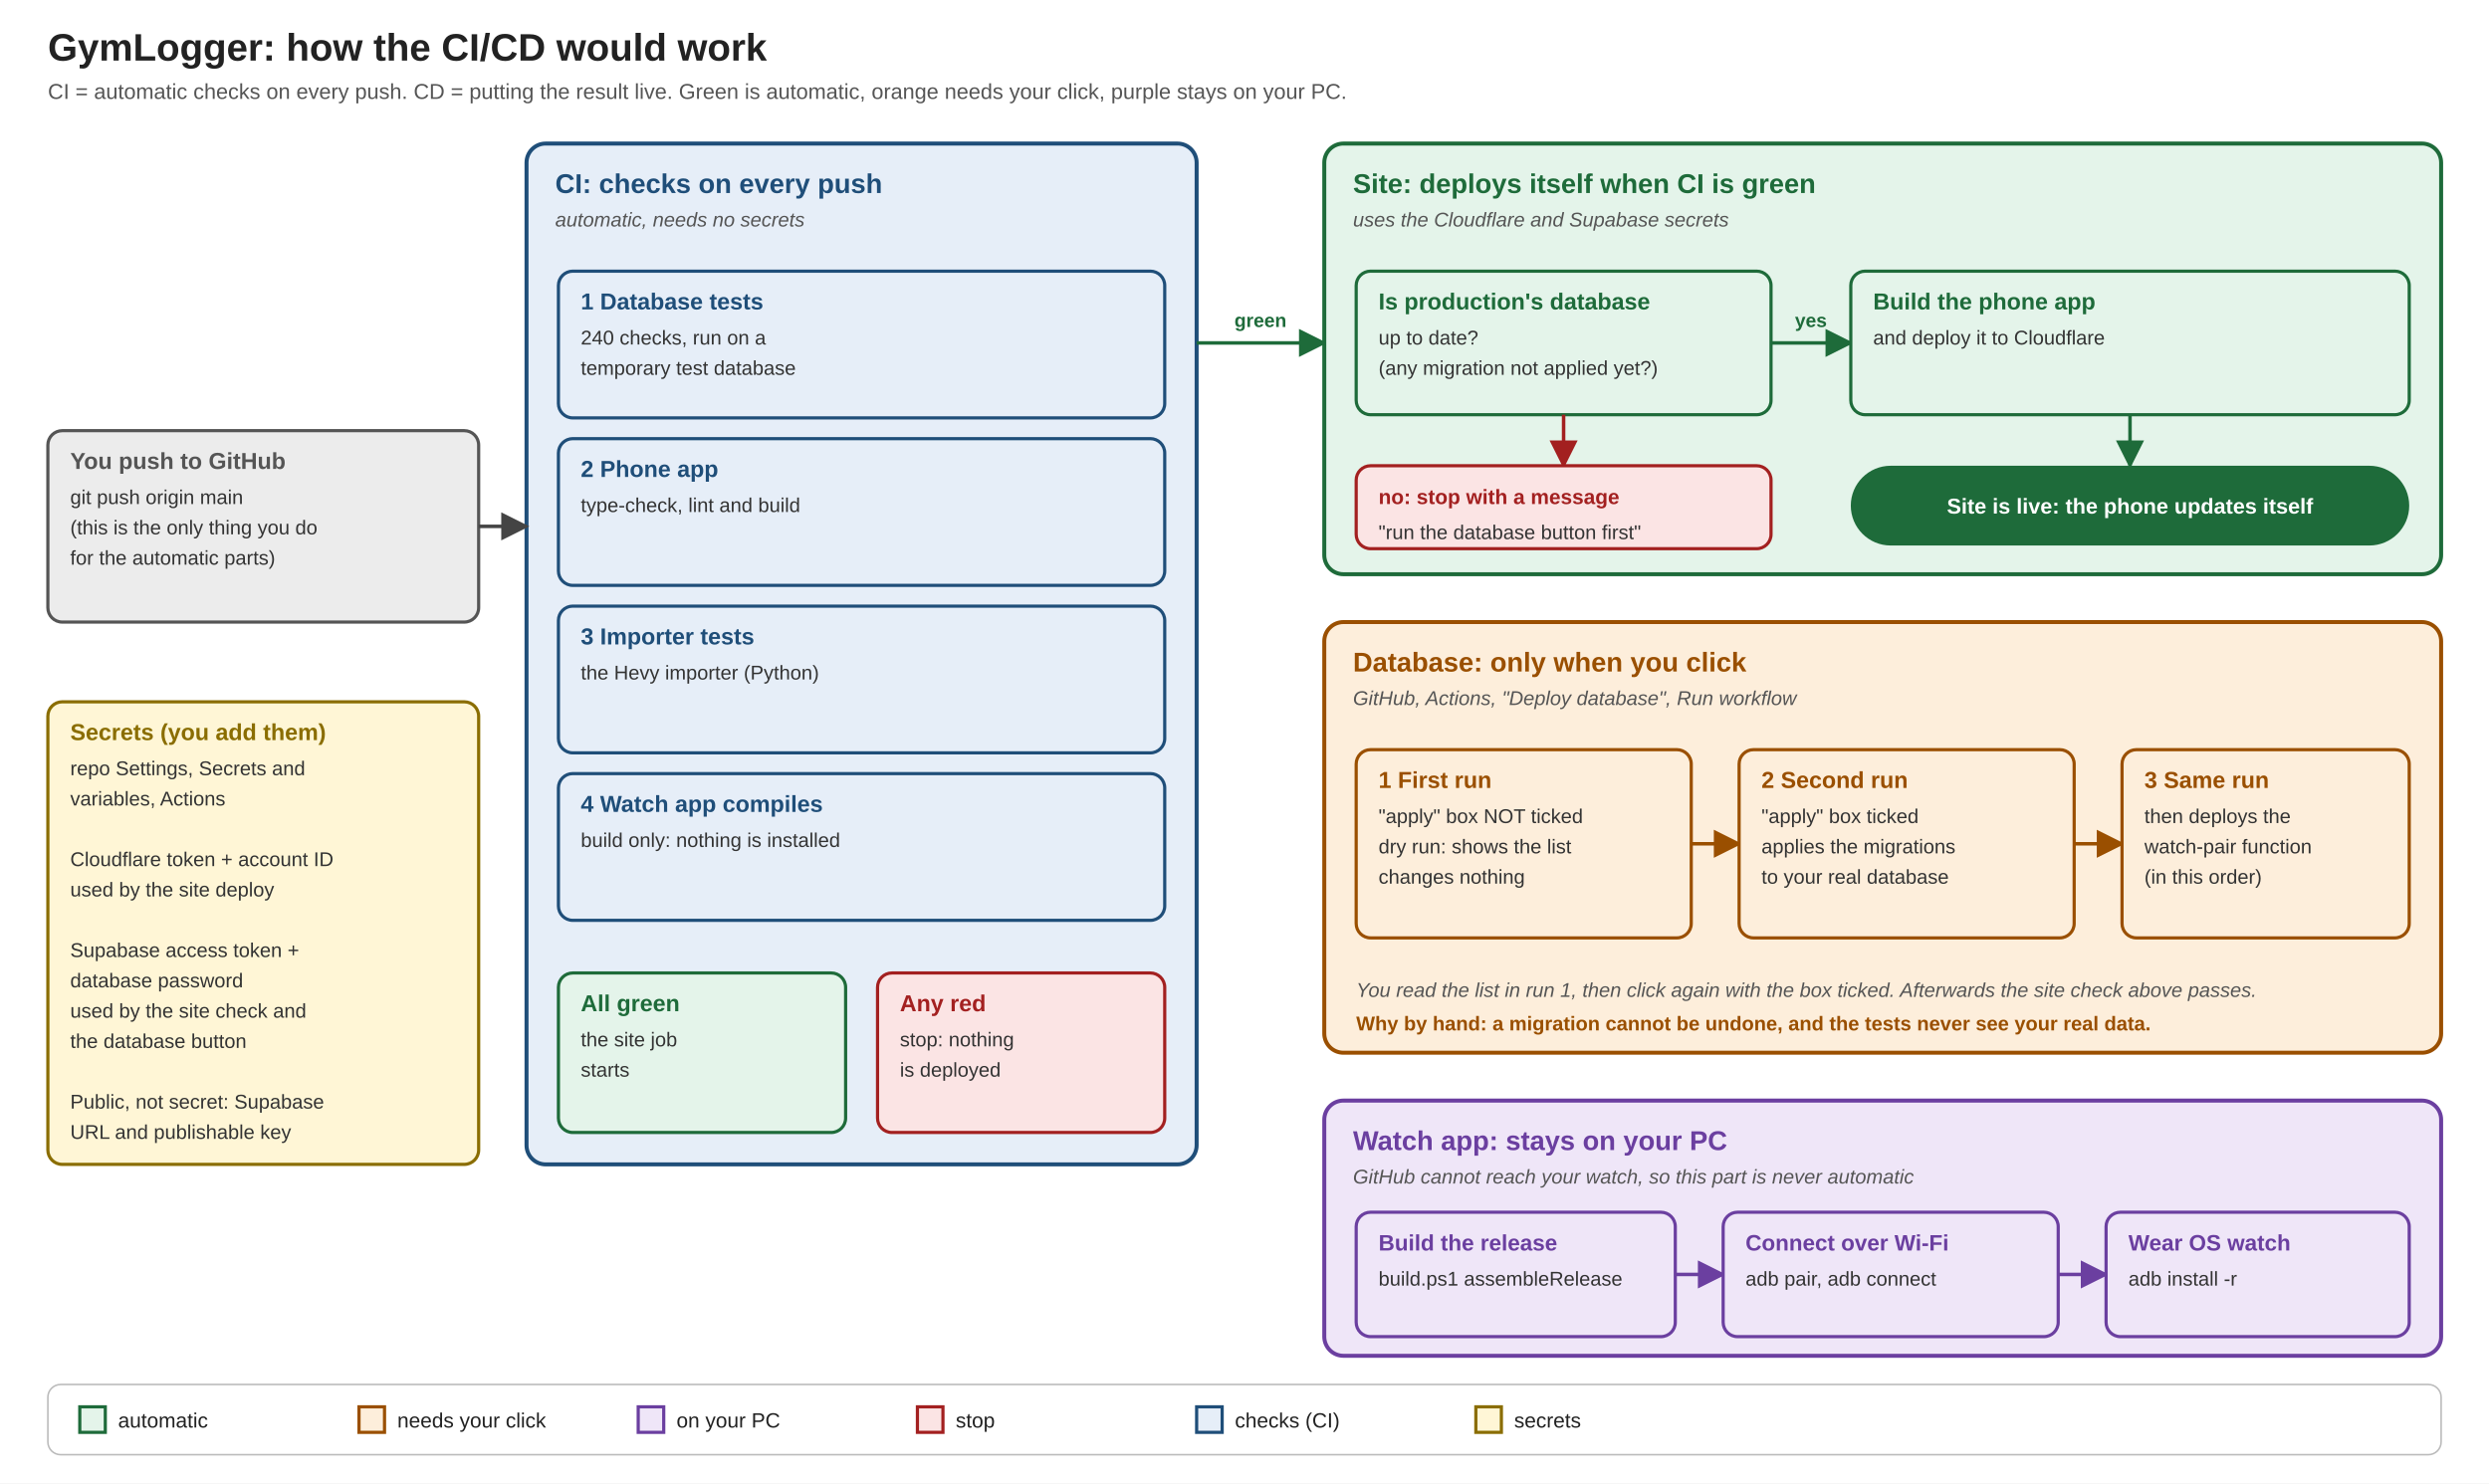
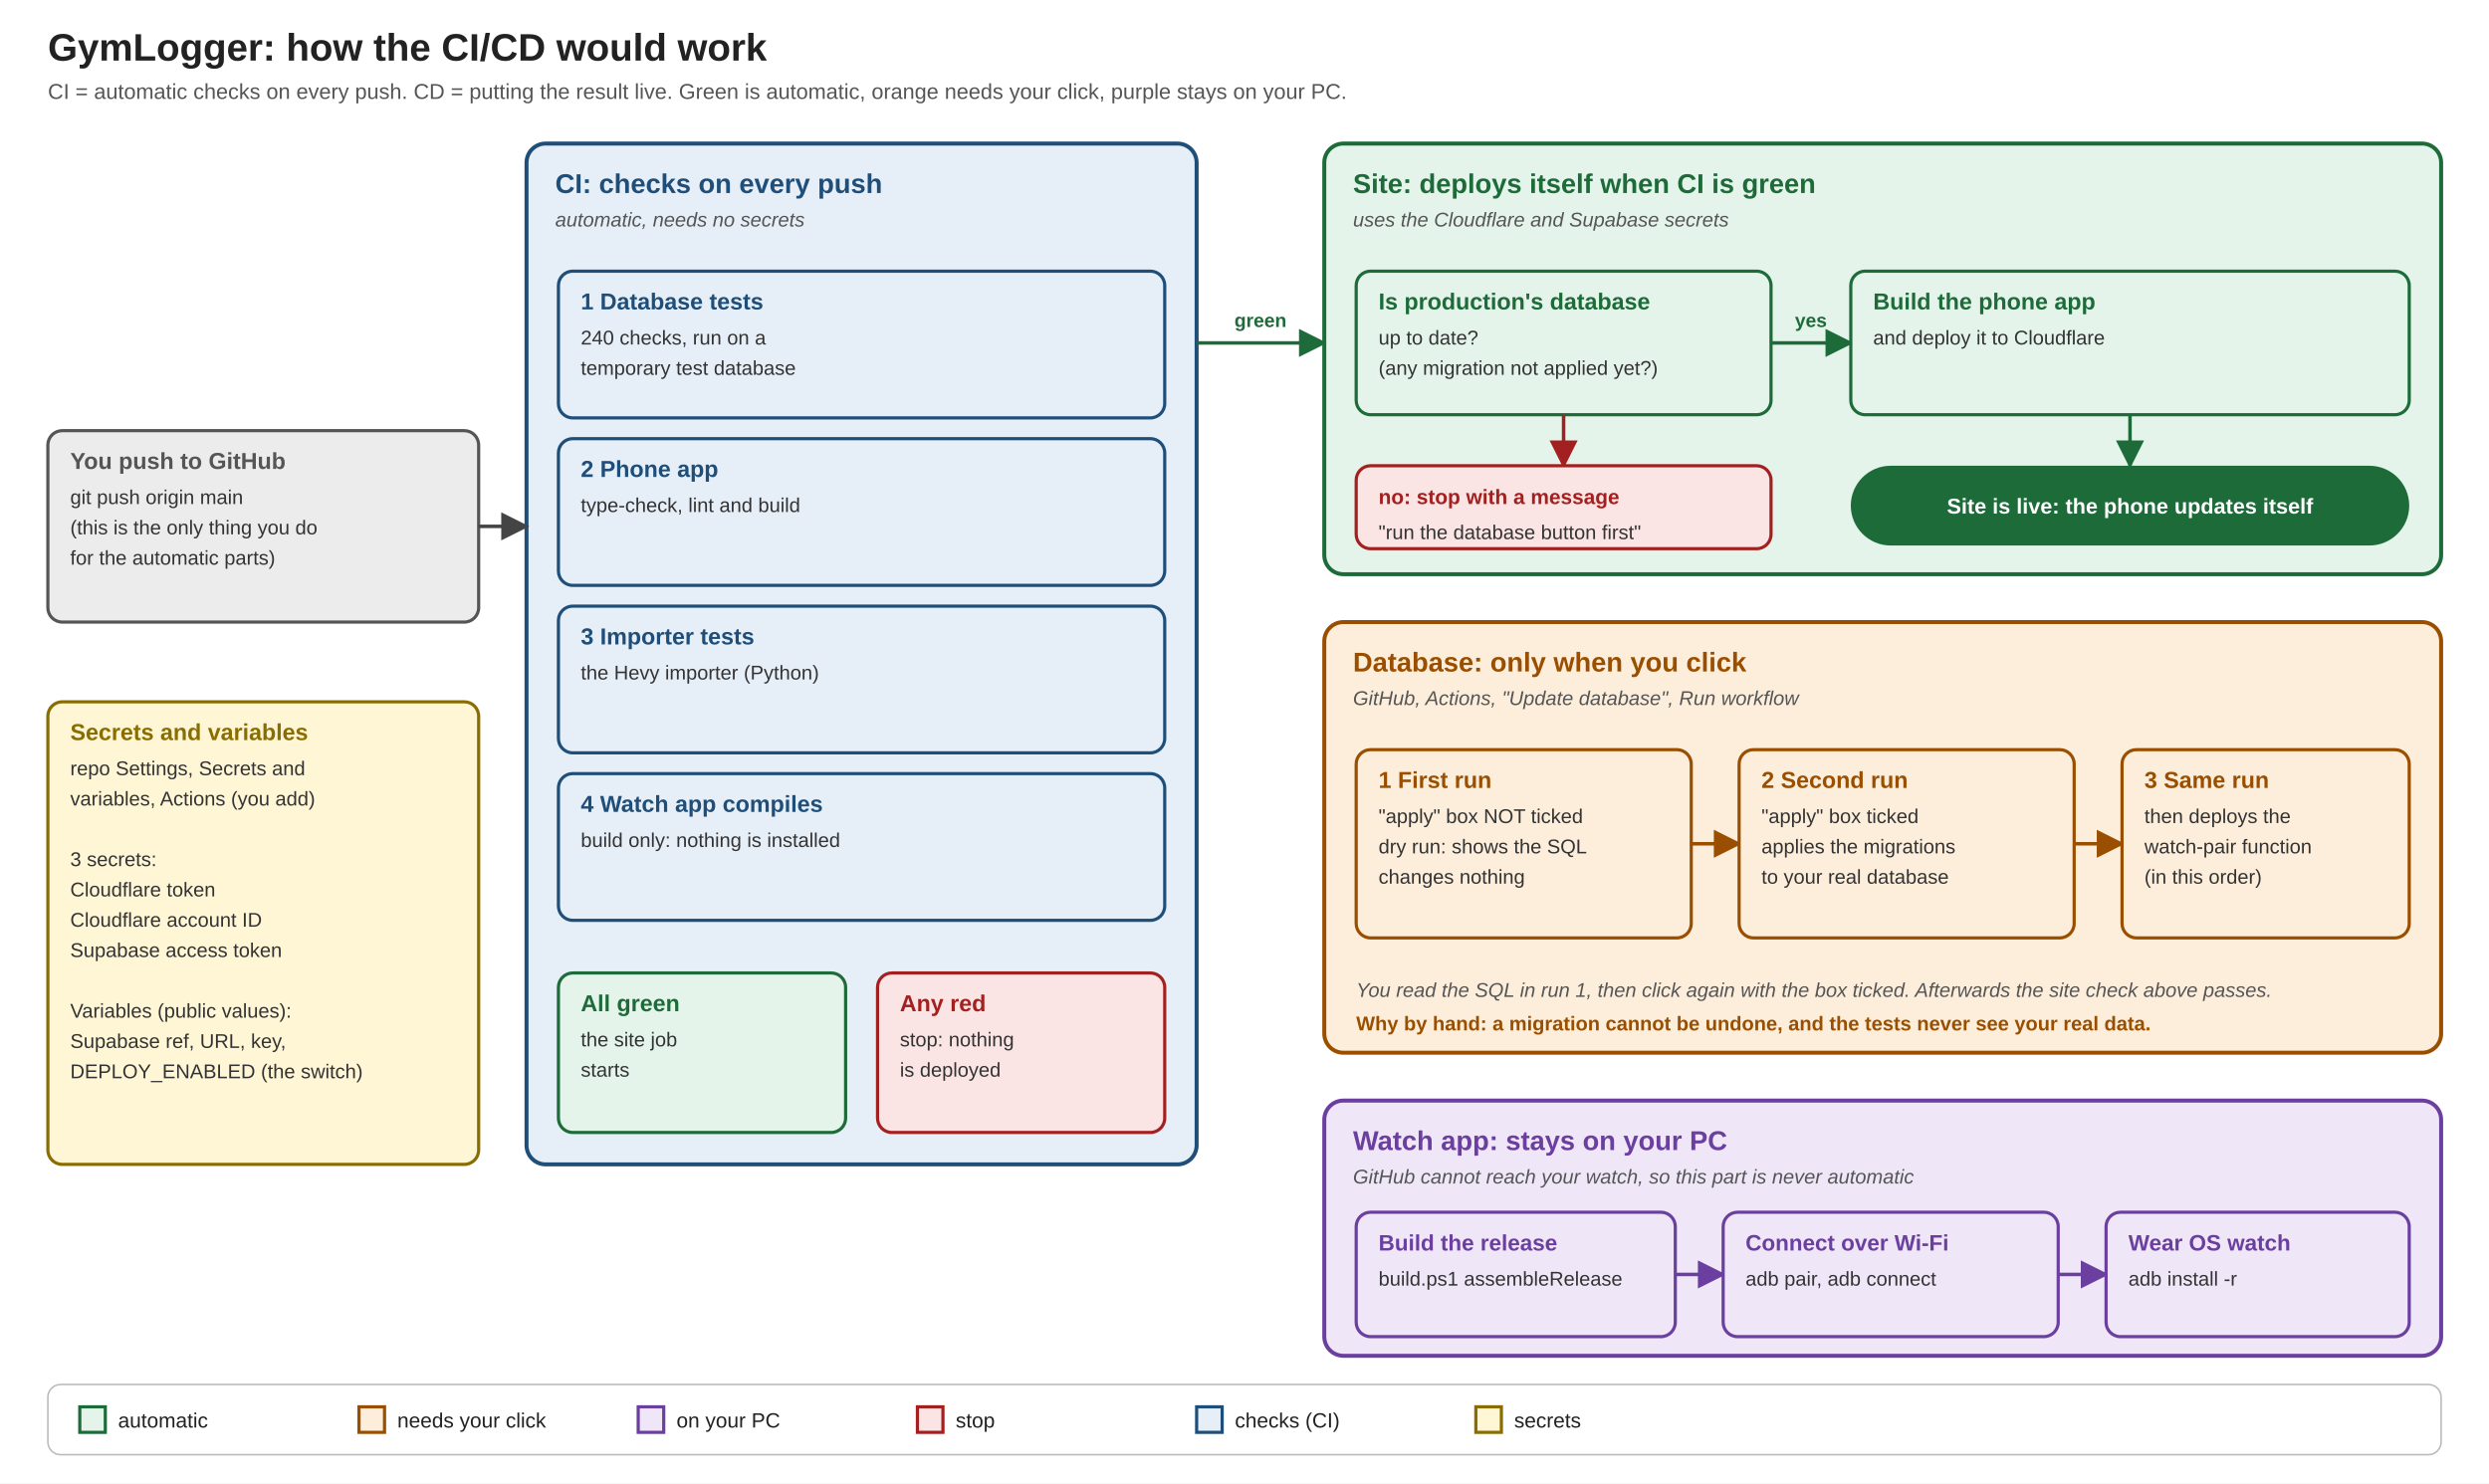
<svg xmlns="http://www.w3.org/2000/svg" width="1560" height="930" viewBox="0 0 1560 930" font-family="Segoe UI, Arial, sans-serif">
  <defs>
    <marker id="arr" viewBox="0 0 10 10" refX="9" refY="5" markerWidth="8" markerHeight="8" orient="auto">
      <path d="M0 0 L10 5 L0 10 z" fill="context-stroke" />
    </marker>
  </defs>
  <rect width="1560" height="930" fill="#fff" />
  <text x="30" y="38" font-size="24" font-weight="700" fill="#222" text-anchor="start">GymLogger: how the CI/CD would work</text>
  <text x="30" y="62" font-size="13.5" font-weight="400" fill="#555" text-anchor="start">CI = automatic checks on every push. CD = putting the result live. Green is automatic, orange needs your click, purple stays on your PC.</text>
  <rect x="30" y="270" width="270" height="120" rx="9" fill="#ececec" stroke="#555555" stroke-width="2" />
  <text x="44" y="294" font-size="14.5" font-weight="700" fill="#555555" text-anchor="start">You push to GitHub</text>
  <text x="44" y="316" font-size="12.5" font-weight="400" fill="#333" text-anchor="start">git push origin main</text>
  <text x="44" y="335" font-size="12.5" font-weight="400" fill="#333" text-anchor="start">(this is the only thing you do</text>
  <text x="44" y="354" font-size="12.5" font-weight="400" fill="#333" text-anchor="start">for the automatic parts)</text>
  <rect x="330" y="90" width="420" height="640" rx="12" fill="#e6eef8" stroke="#1f4e79" stroke-width="2.5" />
  <text x="348" y="121" font-size="17" font-weight="700" fill="#1f4e79" text-anchor="start">CI: checks on every push</text>
  <text x="348" y="142" font-size="12.5" font-weight="400" fill="#555" text-anchor="start" font-style="italic">automatic, needs no secrets</text>
  <rect x="350" y="170" width="380" height="92" rx="9" fill="#e6eef8" stroke="#1f4e79" stroke-width="2" />
  <text x="364" y="194" font-size="14.5" font-weight="700" fill="#1f4e79" text-anchor="start">1  Database tests</text>
  <text x="364" y="216" font-size="12.5" font-weight="400" fill="#333" text-anchor="start">240 checks, run on a</text>
  <text x="364" y="235" font-size="12.5" font-weight="400" fill="#333" text-anchor="start">temporary test database</text>
  <rect x="350" y="275" width="380" height="92" rx="9" fill="#e6eef8" stroke="#1f4e79" stroke-width="2" />
  <text x="364" y="299" font-size="14.5" font-weight="700" fill="#1f4e79" text-anchor="start">2  Phone app</text>
  <text x="364" y="321" font-size="12.5" font-weight="400" fill="#333" text-anchor="start">type-check, lint and build</text>
  <rect x="350" y="380" width="380" height="92" rx="9" fill="#e6eef8" stroke="#1f4e79" stroke-width="2" />
  <text x="364" y="404" font-size="14.5" font-weight="700" fill="#1f4e79" text-anchor="start">3  Importer tests</text>
  <text x="364" y="426" font-size="12.5" font-weight="400" fill="#333" text-anchor="start">the Hevy importer (Python)</text>
  <rect x="350" y="485" width="380" height="92" rx="9" fill="#e6eef8" stroke="#1f4e79" stroke-width="2" />
  <text x="364" y="509" font-size="14.5" font-weight="700" fill="#1f4e79" text-anchor="start">4  Watch app compiles</text>
  <text x="364" y="531" font-size="12.5" font-weight="400" fill="#333" text-anchor="start">build only: nothing is installed</text>
  <rect x="350" y="610" width="180" height="100" rx="9" fill="#e4f4ea" stroke="#1e6b3a" stroke-width="2" />
  <text x="364" y="634" font-size="14.5" font-weight="700" fill="#1e6b3a" text-anchor="start">All green</text>
  <text x="364" y="656" font-size="12.5" font-weight="400" fill="#333" text-anchor="start">the site job</text>
  <text x="364" y="675" font-size="12.5" font-weight="400" fill="#333" text-anchor="start">starts</text>
  <rect x="550" y="610" width="180" height="100" rx="9" fill="#fbe4e4" stroke="#a32020" stroke-width="2" />
  <text x="564" y="634" font-size="14.5" font-weight="700" fill="#a32020" text-anchor="start">Any red</text>
  <text x="564" y="656" font-size="12.5" font-weight="400" fill="#333" text-anchor="start">stop: nothing</text>
  <text x="564" y="675" font-size="12.5" font-weight="400" fill="#333" text-anchor="start">is deployed</text>
  <line x1="300" y1="330" x2="330" y2="330" stroke="#444" stroke-width="2.2" marker-end="url(#arr)" />
  <line x1="750" y1="215" x2="830" y2="215" stroke="#1e6b3a" stroke-width="2.2" marker-end="url(#arr)" />
  <text x="790" y="205" font-size="12" font-weight="700" fill="#1e6b3a" text-anchor="middle">green</text>
  <rect x="830" y="90" width="700" height="270" rx="12" fill="#e4f4ea" stroke="#1e6b3a" stroke-width="2.5" />
  <text x="848" y="121" font-size="17" font-weight="700" fill="#1e6b3a" text-anchor="start">Site: deploys itself when CI is green</text>
  <text x="848" y="142" font-size="12.5" font-weight="400" fill="#555" text-anchor="start" font-style="italic">uses the Cloudflare and Supabase secrets</text>
  <rect x="850" y="170" width="260" height="90" rx="9" fill="#e4f4ea" stroke="#1e6b3a" stroke-width="2" />
  <text x="864" y="194" font-size="14.5" font-weight="700" fill="#1e6b3a" text-anchor="start">Is production's database</text>
  <text x="864" y="216" font-size="12.5" font-weight="400" fill="#333" text-anchor="start">up to date?</text>
  <text x="864" y="235" font-size="12.5" font-weight="400" fill="#333" text-anchor="start">(any migration not applied yet?)</text>
  <line x1="1110" y1="215" x2="1160" y2="215" stroke="#1e6b3a" stroke-width="2.2" marker-end="url(#arr)" />
  <text x="1135" y="205" font-size="12" font-weight="700" fill="#1e6b3a" text-anchor="middle">yes</text>
  <rect x="1160" y="170" width="350" height="90" rx="9" fill="#e4f4ea" stroke="#1e6b3a" stroke-width="2" />
  <text x="1174" y="194" font-size="14.5" font-weight="700" fill="#1e6b3a" text-anchor="start">Build the phone app</text>
  <text x="1174" y="216" font-size="12.5" font-weight="400" fill="#333" text-anchor="start">and deploy it to Cloudflare</text>
  <line x1="1335" y1="260" x2="1335" y2="292" stroke="#1e6b3a" stroke-width="2.2" marker-end="url(#arr)" />
  <rect x="1160" y="292" width="350" height="50" rx="25" fill="#1e6b3a" />
  <text x="1335" y="322" font-size="13.5" font-weight="700" fill="#fff" text-anchor="middle">Site is live: the phone updates itself</text>
  <line x1="980" y1="260" x2="980" y2="292" stroke="#a32020" stroke-width="2.2" marker-end="url(#arr)" />
  <rect x="850" y="292" width="260" height="52" rx="9" fill="#fbe4e4" stroke="#a32020" stroke-width="2" />
  <text x="864" y="316" font-size="13" font-weight="700" fill="#a32020" text-anchor="start">no: stop with a message</text>
  <text x="864" y="338" font-size="12.5" font-weight="400" fill="#333" text-anchor="start">"run the database button first"</text>
  <rect x="830" y="390" width="700" height="270" rx="12" fill="#fdeedb" stroke="#9a4f00" stroke-width="2.5" />
  <text x="848" y="421" font-size="17" font-weight="700" fill="#9a4f00" text-anchor="start">Database: only when you click</text>
-   <text x="848" y="442" font-size="12.5" font-weight="400" fill="#555" text-anchor="start" font-style="italic">GitHub, Actions, "Deploy database", Run workflow</text>
+   <text x="848" y="442" font-size="12.5" font-weight="400" fill="#555" text-anchor="start" font-style="italic">GitHub, Actions, "Update database", Run workflow</text>
  <rect x="850" y="470" width="210" height="118" rx="9" fill="#fdeedb" stroke="#9a4f00" stroke-width="2" />
  <text x="864" y="494" font-size="14.5" font-weight="700" fill="#9a4f00" text-anchor="start">1  First run</text>
  <text x="864" y="516" font-size="12.5" font-weight="400" fill="#333" text-anchor="start">"apply" box NOT ticked</text>
-   <text x="864" y="535" font-size="12.5" font-weight="400" fill="#333" text-anchor="start">dry run: shows the list</text>
+   <text x="864" y="535" font-size="12.5" font-weight="400" fill="#333" text-anchor="start">dry run: shows the SQL</text>
  <text x="864" y="554" font-size="12.5" font-weight="400" fill="#333" text-anchor="start">changes nothing</text>
  <line x1="1060" y1="529" x2="1090" y2="529" stroke="#9a4f00" stroke-width="2.2" marker-end="url(#arr)" />
  <rect x="1090" y="470" width="210" height="118" rx="9" fill="#fdeedb" stroke="#9a4f00" stroke-width="2" />
  <text x="1104" y="494" font-size="14.5" font-weight="700" fill="#9a4f00" text-anchor="start">2  Second run</text>
  <text x="1104" y="516" font-size="12.5" font-weight="400" fill="#333" text-anchor="start">"apply" box ticked</text>
  <text x="1104" y="535" font-size="12.5" font-weight="400" fill="#333" text-anchor="start">applies the migrations</text>
  <text x="1104" y="554" font-size="12.5" font-weight="400" fill="#333" text-anchor="start">to your real database</text>
  <line x1="1300" y1="529" x2="1330" y2="529" stroke="#9a4f00" stroke-width="2.2" marker-end="url(#arr)" />
  <rect x="1330" y="470" width="180" height="118" rx="9" fill="#fdeedb" stroke="#9a4f00" stroke-width="2" />
  <text x="1344" y="494" font-size="14.5" font-weight="700" fill="#9a4f00" text-anchor="start">3  Same run</text>
  <text x="1344" y="516" font-size="12.5" font-weight="400" fill="#333" text-anchor="start">then deploys the</text>
  <text x="1344" y="535" font-size="12.5" font-weight="400" fill="#333" text-anchor="start">watch-pair function</text>
  <text x="1344" y="554" font-size="12.5" font-weight="400" fill="#333" text-anchor="start">(in this order)</text>
-   <text x="850" y="625" font-size="12.5" font-weight="400" fill="#555" text-anchor="start" font-style="italic">You read the list in run 1, then click again with the box ticked. Afterwards the site check above passes.</text>
+   <text x="850" y="625" font-size="12.5" font-weight="400" fill="#555" text-anchor="start" font-style="italic">You read the SQL in run 1, then click again with the box ticked. Afterwards the site check above passes.</text>
  <text x="850" y="646" font-size="12.5" font-weight="700" fill="#9a4f00" text-anchor="start">Why by hand: a migration cannot be undone, and the tests never see your real data.</text>
  <rect x="830" y="690" width="700" height="160" rx="12" fill="#efe6f8" stroke="#6b3fa0" stroke-width="2.5" />
  <text x="848" y="721" font-size="17" font-weight="700" fill="#6b3fa0" text-anchor="start">Watch app: stays on your PC</text>
  <text x="848" y="742" font-size="12.5" font-weight="400" fill="#555" text-anchor="start" font-style="italic">GitHub cannot reach your watch, so this part is never automatic</text>
  <rect x="850" y="760" width="200" height="78" rx="9" fill="#efe6f8" stroke="#6b3fa0" stroke-width="2" />
  <text x="864" y="784" font-size="14" font-weight="700" fill="#6b3fa0" text-anchor="start">Build the release</text>
  <text x="864" y="806" font-size="12.5" font-weight="400" fill="#333" text-anchor="start">build.ps1 assembleRelease</text>
  <line x1="1050" y1="799" x2="1080" y2="799" stroke="#6b3fa0" stroke-width="2.2" marker-end="url(#arr)" />
  <rect x="1080" y="760" width="210" height="78" rx="9" fill="#efe6f8" stroke="#6b3fa0" stroke-width="2" />
  <text x="1094" y="784" font-size="14" font-weight="700" fill="#6b3fa0" text-anchor="start">Connect over Wi-Fi</text>
  <text x="1094" y="806" font-size="12.5" font-weight="400" fill="#333" text-anchor="start">adb pair, adb connect</text>
  <line x1="1290" y1="799" x2="1320" y2="799" stroke="#6b3fa0" stroke-width="2.2" marker-end="url(#arr)" />
  <rect x="1320" y="760" width="190" height="78" rx="9" fill="#efe6f8" stroke="#6b3fa0" stroke-width="2" />
  <text x="1334" y="784" font-size="14" font-weight="700" fill="#6b3fa0" text-anchor="start">Wear OS watch</text>
  <text x="1334" y="806" font-size="12.5" font-weight="400" fill="#333" text-anchor="start">adb install -r</text>
  <rect x="30" y="440" width="270" height="290" rx="9" fill="#fff6d6" stroke="#8a6d00" stroke-width="2" />
-   <text x="44" y="464" font-size="14.5" font-weight="700" fill="#8a6d00" text-anchor="start">Secrets (you add them)</text>
+   <text x="44" y="464" font-size="14.5" font-weight="700" fill="#8a6d00" text-anchor="start">Secrets and variables</text>
  <text x="44" y="486" font-size="12.5" font-weight="400" fill="#333" text-anchor="start">repo Settings, Secrets and</text>
-   <text x="44" y="505" font-size="12.5" font-weight="400" fill="#333" text-anchor="start">variables, Actions</text>
+   <text x="44" y="505" font-size="12.5" font-weight="400" fill="#333" text-anchor="start">variables, Actions (you add)</text>
  <text x="44" y="524" font-size="12.5" font-weight="400" fill="#333" text-anchor="start" />
-   <text x="44" y="543" font-size="12.5" font-weight="400" fill="#333" text-anchor="start">Cloudflare token + account ID</text>
-   <text x="44" y="562" font-size="12.5" font-weight="400" fill="#333" text-anchor="start">   used by the site deploy</text>
-   <text x="44" y="581" font-size="12.5" font-weight="400" fill="#333" text-anchor="start" />
-   <text x="44" y="600" font-size="12.5" font-weight="400" fill="#333" text-anchor="start">Supabase access token +</text>
-   <text x="44" y="619" font-size="12.5" font-weight="400" fill="#333" text-anchor="start">database password</text>
-   <text x="44" y="638" font-size="12.5" font-weight="400" fill="#333" text-anchor="start">   used by the site check and</text>
-   <text x="44" y="657" font-size="12.5" font-weight="400" fill="#333" text-anchor="start">   the database button</text>
-   <text x="44" y="676" font-size="12.5" font-weight="400" fill="#333" text-anchor="start" />
-   <text x="44" y="695" font-size="12.5" font-weight="400" fill="#333" text-anchor="start">Public, not secret: Supabase</text>
-   <text x="44" y="714" font-size="12.5" font-weight="400" fill="#333" text-anchor="start">URL and publishable key</text>
+   <text x="44" y="543" font-size="12.5" font-weight="400" fill="#333" text-anchor="start">3 secrets:</text>
+   <text x="44" y="562" font-size="12.5" font-weight="400" fill="#333" text-anchor="start">  Cloudflare token</text>
+   <text x="44" y="581" font-size="12.5" font-weight="400" fill="#333" text-anchor="start">  Cloudflare account ID</text>
+   <text x="44" y="600" font-size="12.5" font-weight="400" fill="#333" text-anchor="start">  Supabase access token</text>
+   <text x="44" y="619" font-size="12.5" font-weight="400" fill="#333" text-anchor="start" />
+   <text x="44" y="638" font-size="12.5" font-weight="400" fill="#333" text-anchor="start">Variables (public values):</text>
+   <text x="44" y="657" font-size="12.5" font-weight="400" fill="#333" text-anchor="start">  Supabase ref, URL, key,</text>
+   <text x="44" y="676" font-size="12.5" font-weight="400" fill="#333" text-anchor="start">  DEPLOY_ENABLED (the switch)</text>
  <rect x="30" y="868" width="1500" height="44" rx="8" fill="#fff" stroke="#bbb" />
  <rect x="50" y="882" width="16" height="16" fill="#e4f4ea" stroke="#1e6b3a" stroke-width="2" />
  <text x="74" y="895" font-size="13" font-weight="400" fill="#222" text-anchor="start">automatic</text>
  <rect x="225" y="882" width="16" height="16" fill="#fdeedb" stroke="#9a4f00" stroke-width="2" />
  <text x="249" y="895" font-size="13" font-weight="400" fill="#222" text-anchor="start">needs your click</text>
  <rect x="400" y="882" width="16" height="16" fill="#efe6f8" stroke="#6b3fa0" stroke-width="2" />
  <text x="424" y="895" font-size="13" font-weight="400" fill="#222" text-anchor="start">on your PC</text>
  <rect x="575" y="882" width="16" height="16" fill="#fbe4e4" stroke="#a32020" stroke-width="2" />
  <text x="599" y="895" font-size="13" font-weight="400" fill="#222" text-anchor="start">stop</text>
  <rect x="750" y="882" width="16" height="16" fill="#e6eef8" stroke="#1f4e79" stroke-width="2" />
  <text x="774" y="895" font-size="13" font-weight="400" fill="#222" text-anchor="start">checks (CI)</text>
  <rect x="925" y="882" width="16" height="16" fill="#fff6d6" stroke="#8a6d00" stroke-width="2" />
  <text x="949" y="895" font-size="13" font-weight="400" fill="#222" text-anchor="start">secrets</text>
</svg>
